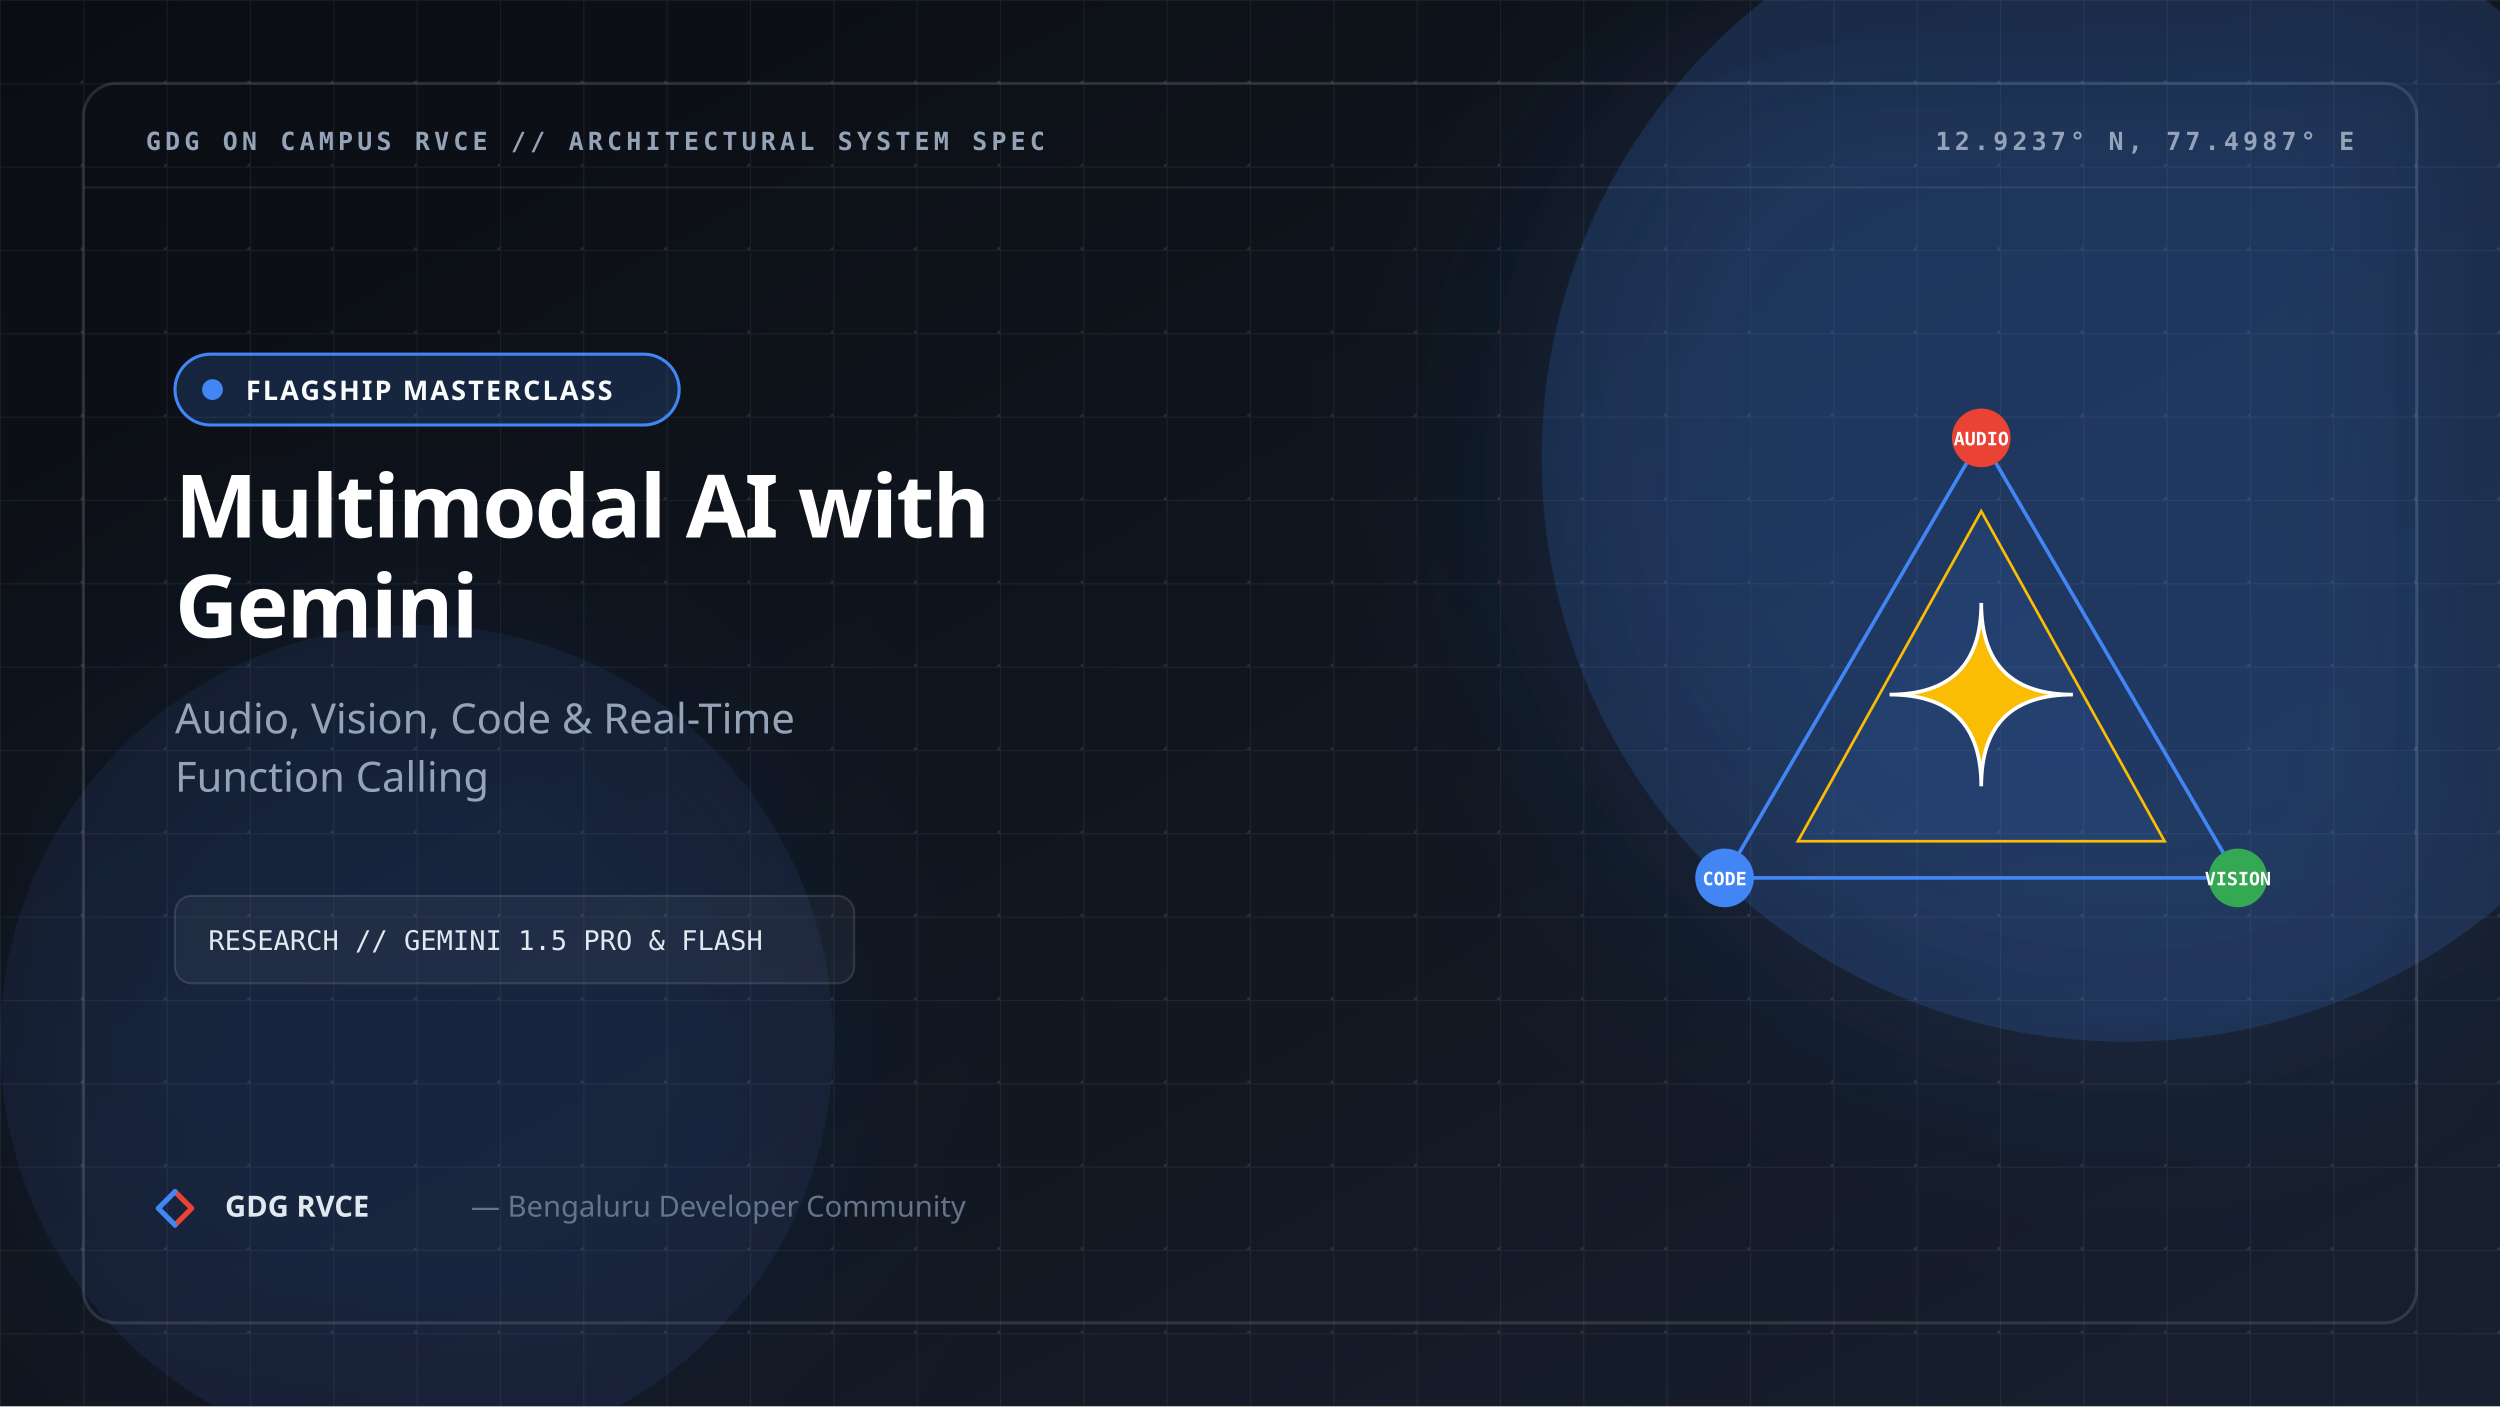
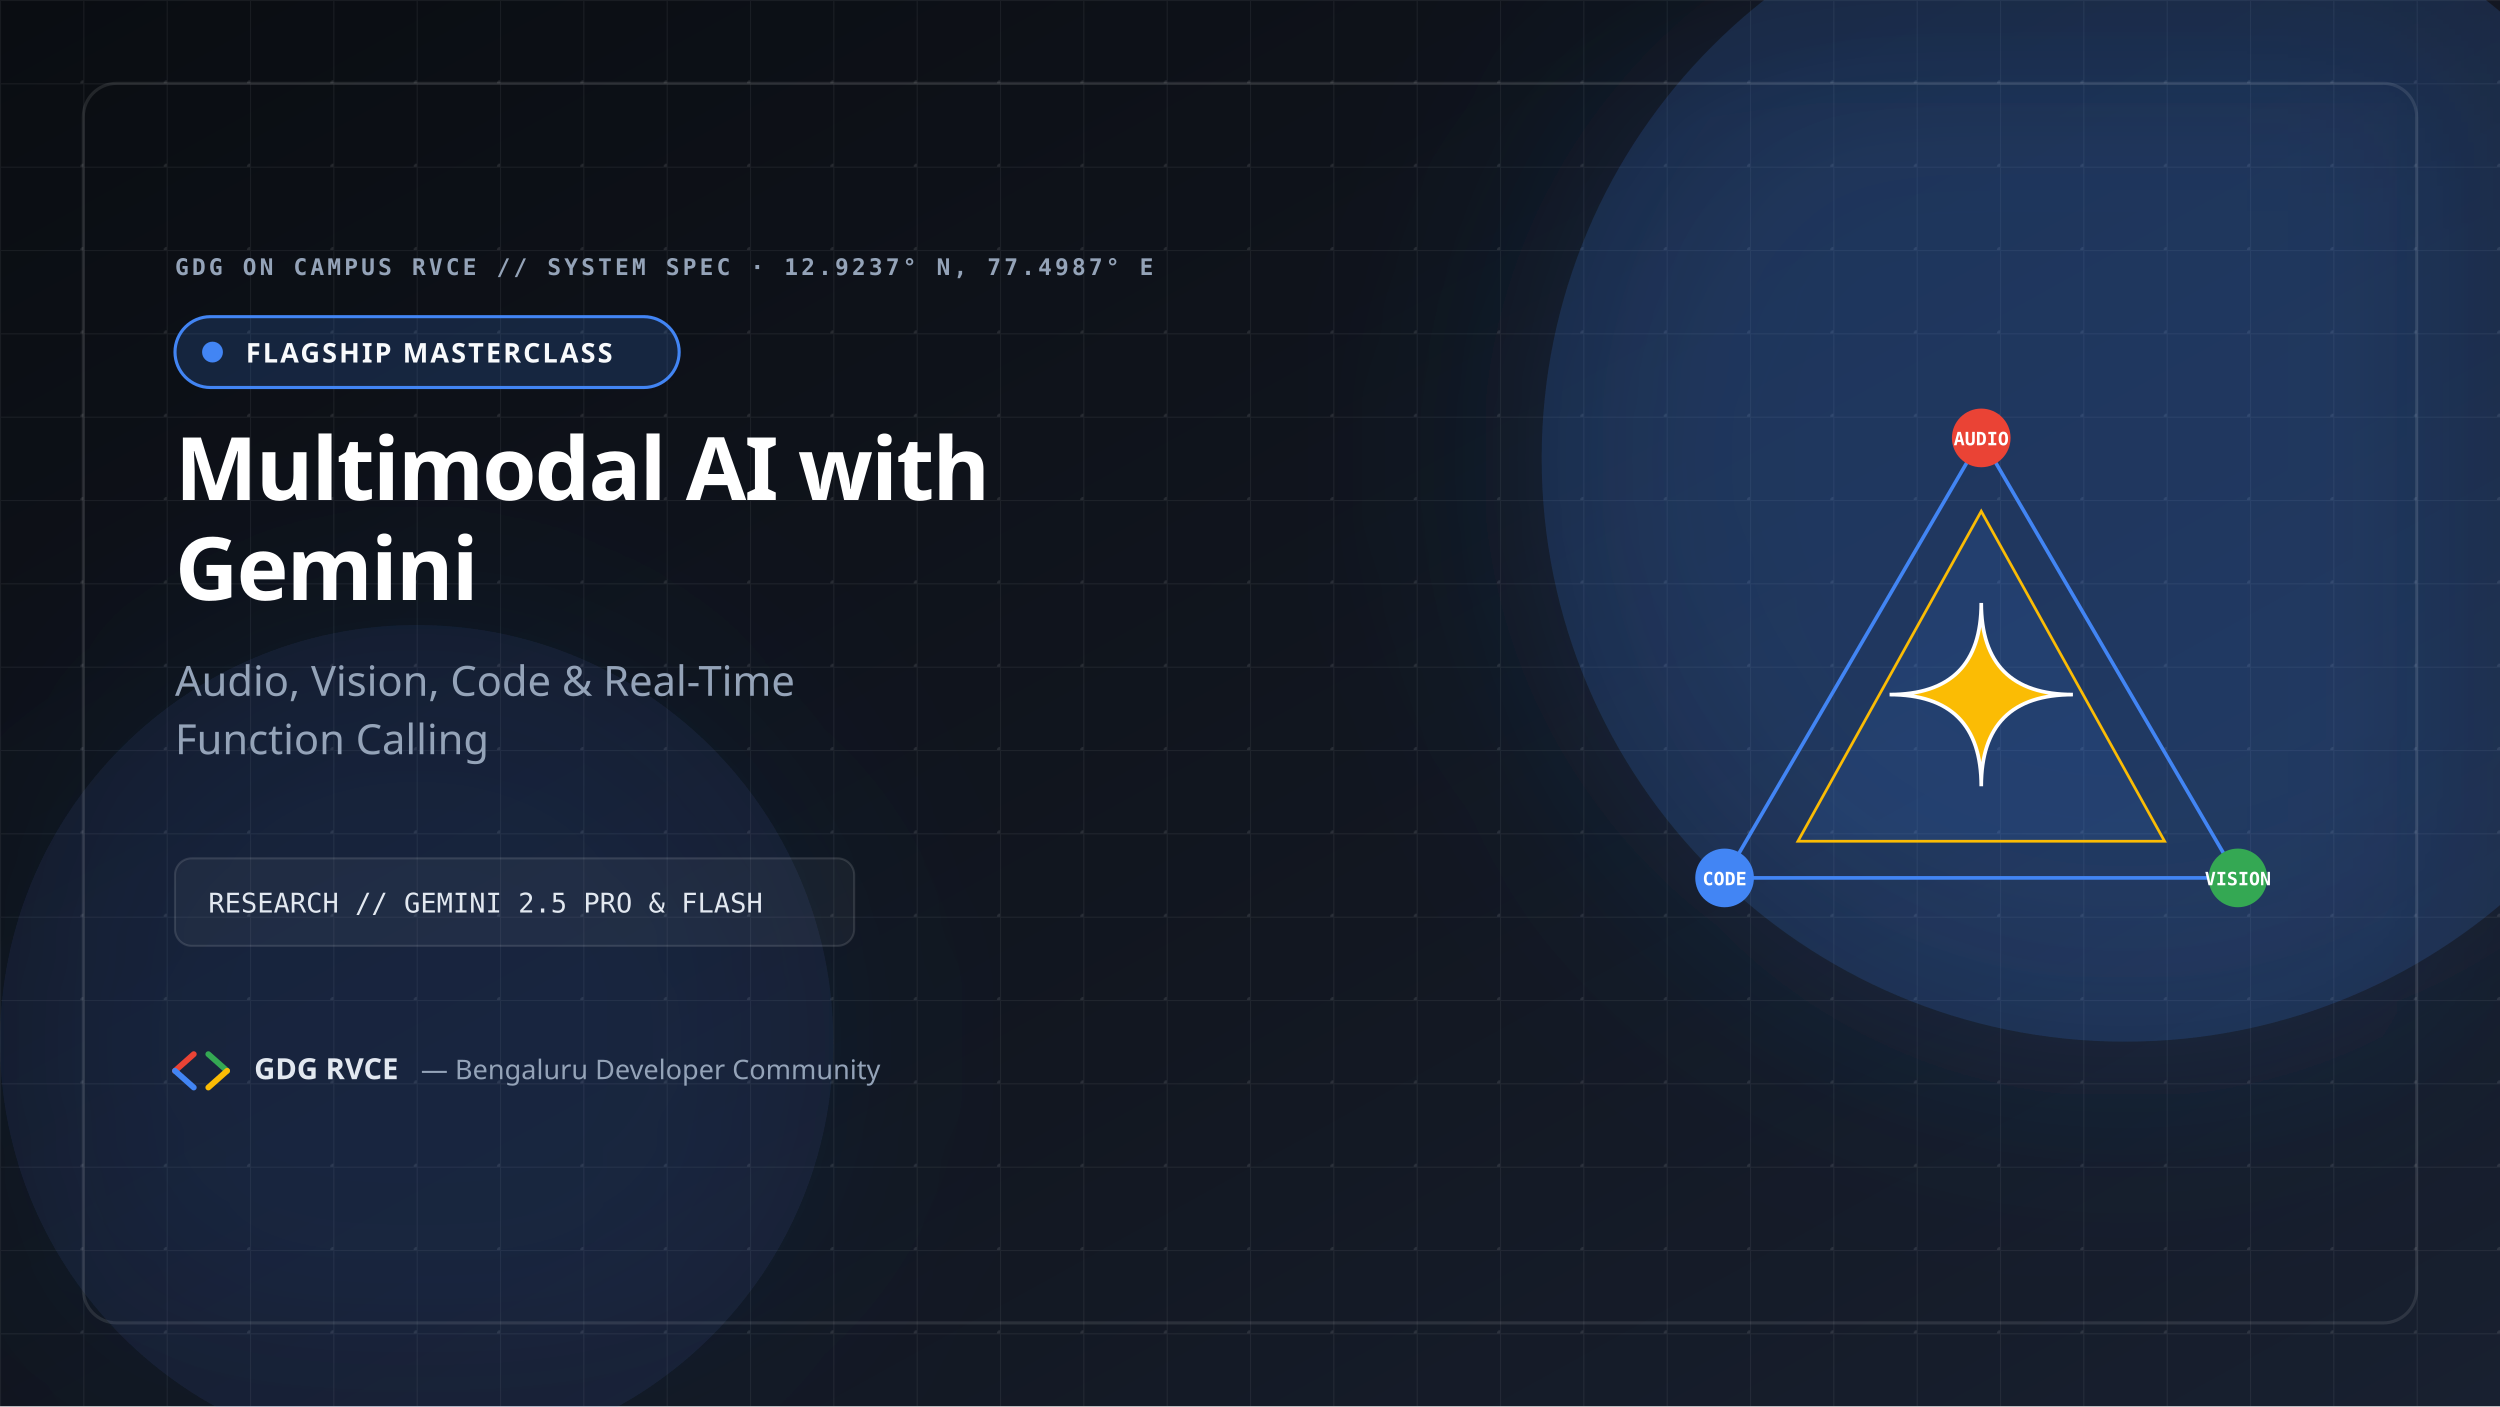
<svg xmlns="http://www.w3.org/2000/svg" viewBox="0 0 1200 675" width="1200px" height="675px" fill="none">
  <defs>
    <linearGradient id="bgGrad" x1="0" y1="0" x2="1" y2="1">
      <stop offset="0%" stop-color="#0A0D12" />
      <stop offset="60%" stop-color="#121721" />
      <stop offset="100%" stop-color="#182030" />
    </linearGradient>
    <linearGradient id="accentGrad" x1="0" y1="0" x2="1" y2="1">
      <stop offset="0%" stop-color="#4285F4" />
      <stop offset="100%" stop-color="#FFFFFF" stop-opacity="0.8" />
    </linearGradient>
    <filter id="softGlow" x="-20%" y="-20%" width="140%" height="140%">
      <feGaussianBlur stdDeviation="60" result="blur" />
      <feComposite in="SourceGraphic" in2="blur" operator="over" />
    </filter>
    <pattern id="gridPattern" width="40" height="40" patternUnits="userSpaceOnUse">
      <path d="M 40 0 L 0 0 0 40" fill="none" stroke="rgba(255,255,255,0.06)" stroke-width="1" />
      <circle cx="40" cy="40" r="1.5" fill="rgba(255,255,255,0.1)" />
    </pattern>
  </defs>
  <rect width="1200" height="675" fill="url(#bgGrad)" />
  <rect width="1200" height="675" fill="url(#gridPattern)" />
  <circle cx="1020" cy="220" r="280" fill="#4285F4" fill-opacity="0.16" filter="url(#softGlow)" />
  <circle cx="200" cy="500" r="200" fill="#4285F4" fill-opacity="0.08" filter="url(#softGlow)" />
-   <rect x="40" y="40" width="1120" height="595" rx="16" fill="none" stroke="rgba(255,255,255,0.12)" stroke-width="1.5" />
-   <line x1="40" y1="90" x2="1160" y2="90" stroke="rgba(255,255,255,0.08)" stroke-width="1" />
-   <text x="70" y="72" font-family="monospace" font-size="12" font-weight="600" fill="#94A3B8" letter-spacing="2">GDG ON CAMPUS RVCE // ARCHITECTURAL SYSTEM SPEC</text>
-   <text x="1130" y="72" font-family="monospace" font-size="12" font-weight="600" fill="#94A3B8" text-anchor="end" letter-spacing="2">12.9237° N, 77.4987° E</text>
-   <g transform="translate(84, 170)">
+   <rect x="40" y="40" width="1120" height="595" rx="16" fill="none" stroke="rgba(255,255,255,0.10)" stroke-width="1.5" />
+   <text x="84" y="132" font-family="monospace" font-size="11" font-weight="600" fill="#94A3B8" letter-spacing="1.5">GDG ON CAMPUS RVCE // SYSTEM SPEC · 12.9237° N, 77.4987° E</text>
+   <g transform="translate(84, 152)">
    <rect x="0" y="0" width="242" height="34" rx="17" fill="#4285F4" fill-opacity="0.18" stroke="#4285F4" stroke-width="1.5" />
    <circle cx="18" cy="17" r="5" fill="#4285F4" />
    <text x="34" y="22" font-family="sans-serif" font-size="13" font-weight="bold" fill="#F8FAFC" letter-spacing="1">FLAGSHIP MASTERCLASS</text>
    <text x="0" y="88" font-family="sans-serif" font-size="42" font-weight="800" fill="#FFFFFF" letter-spacing="-0.8">
      <tspan x="0" dy="0">Multimodal AI with</tspan>
      <tspan x="0" dy="48">Gemini</tspan>
    </text>
    <text x="0" y="182" font-family="sans-serif" font-size="20" font-weight="500" fill="#94A3B8">
      <tspan x="0" dy="0">Audio, Vision, Code &amp; Real-Time</tspan>
      <tspan x="0" dy="28">Function Calling</tspan>
    </text>
    <g transform="translate(0, 260)">
      <rect x="0" y="0" width="326" height="42" rx="8" fill="rgba(255,255,255,0.04)" stroke="rgba(255,255,255,0.12)" stroke-width="1" />
-       <text x="16" y="26" font-family="monospace" font-size="13" fill="#E2E8F0">RESEARCH // GEMINI 1.5 PRO &amp; FLASH</text>
+       <text x="16" y="26" font-family="monospace" font-size="13" fill="#E2E8F0">RESEARCH // GEMINI 2.5 PRO &amp; FLASH</text>
    </g>
  </g>
  <g transform="translate(775, 175) scale(0.88)">
    <polygon points="200,40 340,280 60,280" fill="none" stroke="#4285F4" stroke-width="2" />
    <polygon points="200,80 300,260 100,260" fill="rgba(66,133,244,0.1)" stroke="#FBBC04" stroke-width="1.5" />
    <circle cx="200" cy="40" r="16" fill="#EA4335" />
    <text x="200" y="44" font-family="monospace" font-size="10" font-weight="bold" fill="#FFFFFF" text-anchor="middle">AUDIO</text>
    <circle cx="340" cy="280" r="16" fill="#34A853" />
    <text x="340" y="284" font-family="monospace" font-size="10" font-weight="bold" fill="#FFFFFF" text-anchor="middle">VISION</text>
    <circle cx="60" cy="280" r="16" fill="#4285F4" />
    <text x="60" y="284" font-family="monospace" font-size="10" font-weight="bold" fill="#FFFFFF" text-anchor="middle">CODE</text>
    <path d="M200 130Q200 180 150 180Q200 180 200 230Q200 180 250 180Q200 180 200 130Z" fill="#FBBC04" stroke="#FFFFFF" stroke-width="2" />
  </g>
-   <g transform="translate(84, 580)">
-     <path d="M0 8L8 0L0 -8" stroke="#EA4335" stroke-width="2.5" stroke-linecap="round" stroke-linejoin="round" />
-     <path d="M0 -8L-8 0L0 8" stroke="#4285F4" stroke-width="2.5" stroke-linecap="round" stroke-linejoin="round" />
-     <text x="24" y="4" font-family="sans-serif" font-size="14" font-weight="700" fill="#E2E8F0">GDG RVCE</text>
-     <text x="142" y="4" font-family="sans-serif" font-size="14" fill="#64748B">— Bengaluru Developer Community</text>
+   <g transform="translate(84, 514)">
+     <path d="M9 -8L0 0" stroke="#EA4335" stroke-width="2.8" stroke-linecap="round" stroke-linejoin="round" />
+     <path d="M0 0L9 8" stroke="#4285F4" stroke-width="2.8" stroke-linecap="round" stroke-linejoin="round" />
+     <path d="M16 -8L25 0" stroke="#34A853" stroke-width="2.8" stroke-linecap="round" stroke-linejoin="round" />
+     <path d="M25 0L16 8" stroke="#FBBC04" stroke-width="2.8" stroke-linecap="round" stroke-linejoin="round" />
+     <text x="38" y="4" font-family="sans-serif" font-size="14" font-weight="700" fill="#E2E8F0">GDG RVCE</text>
+     <text x="118" y="4" font-family="sans-serif" font-size="13" fill="#94A3B8">— Bengaluru Developer Community</text>
  </g>
</svg>
